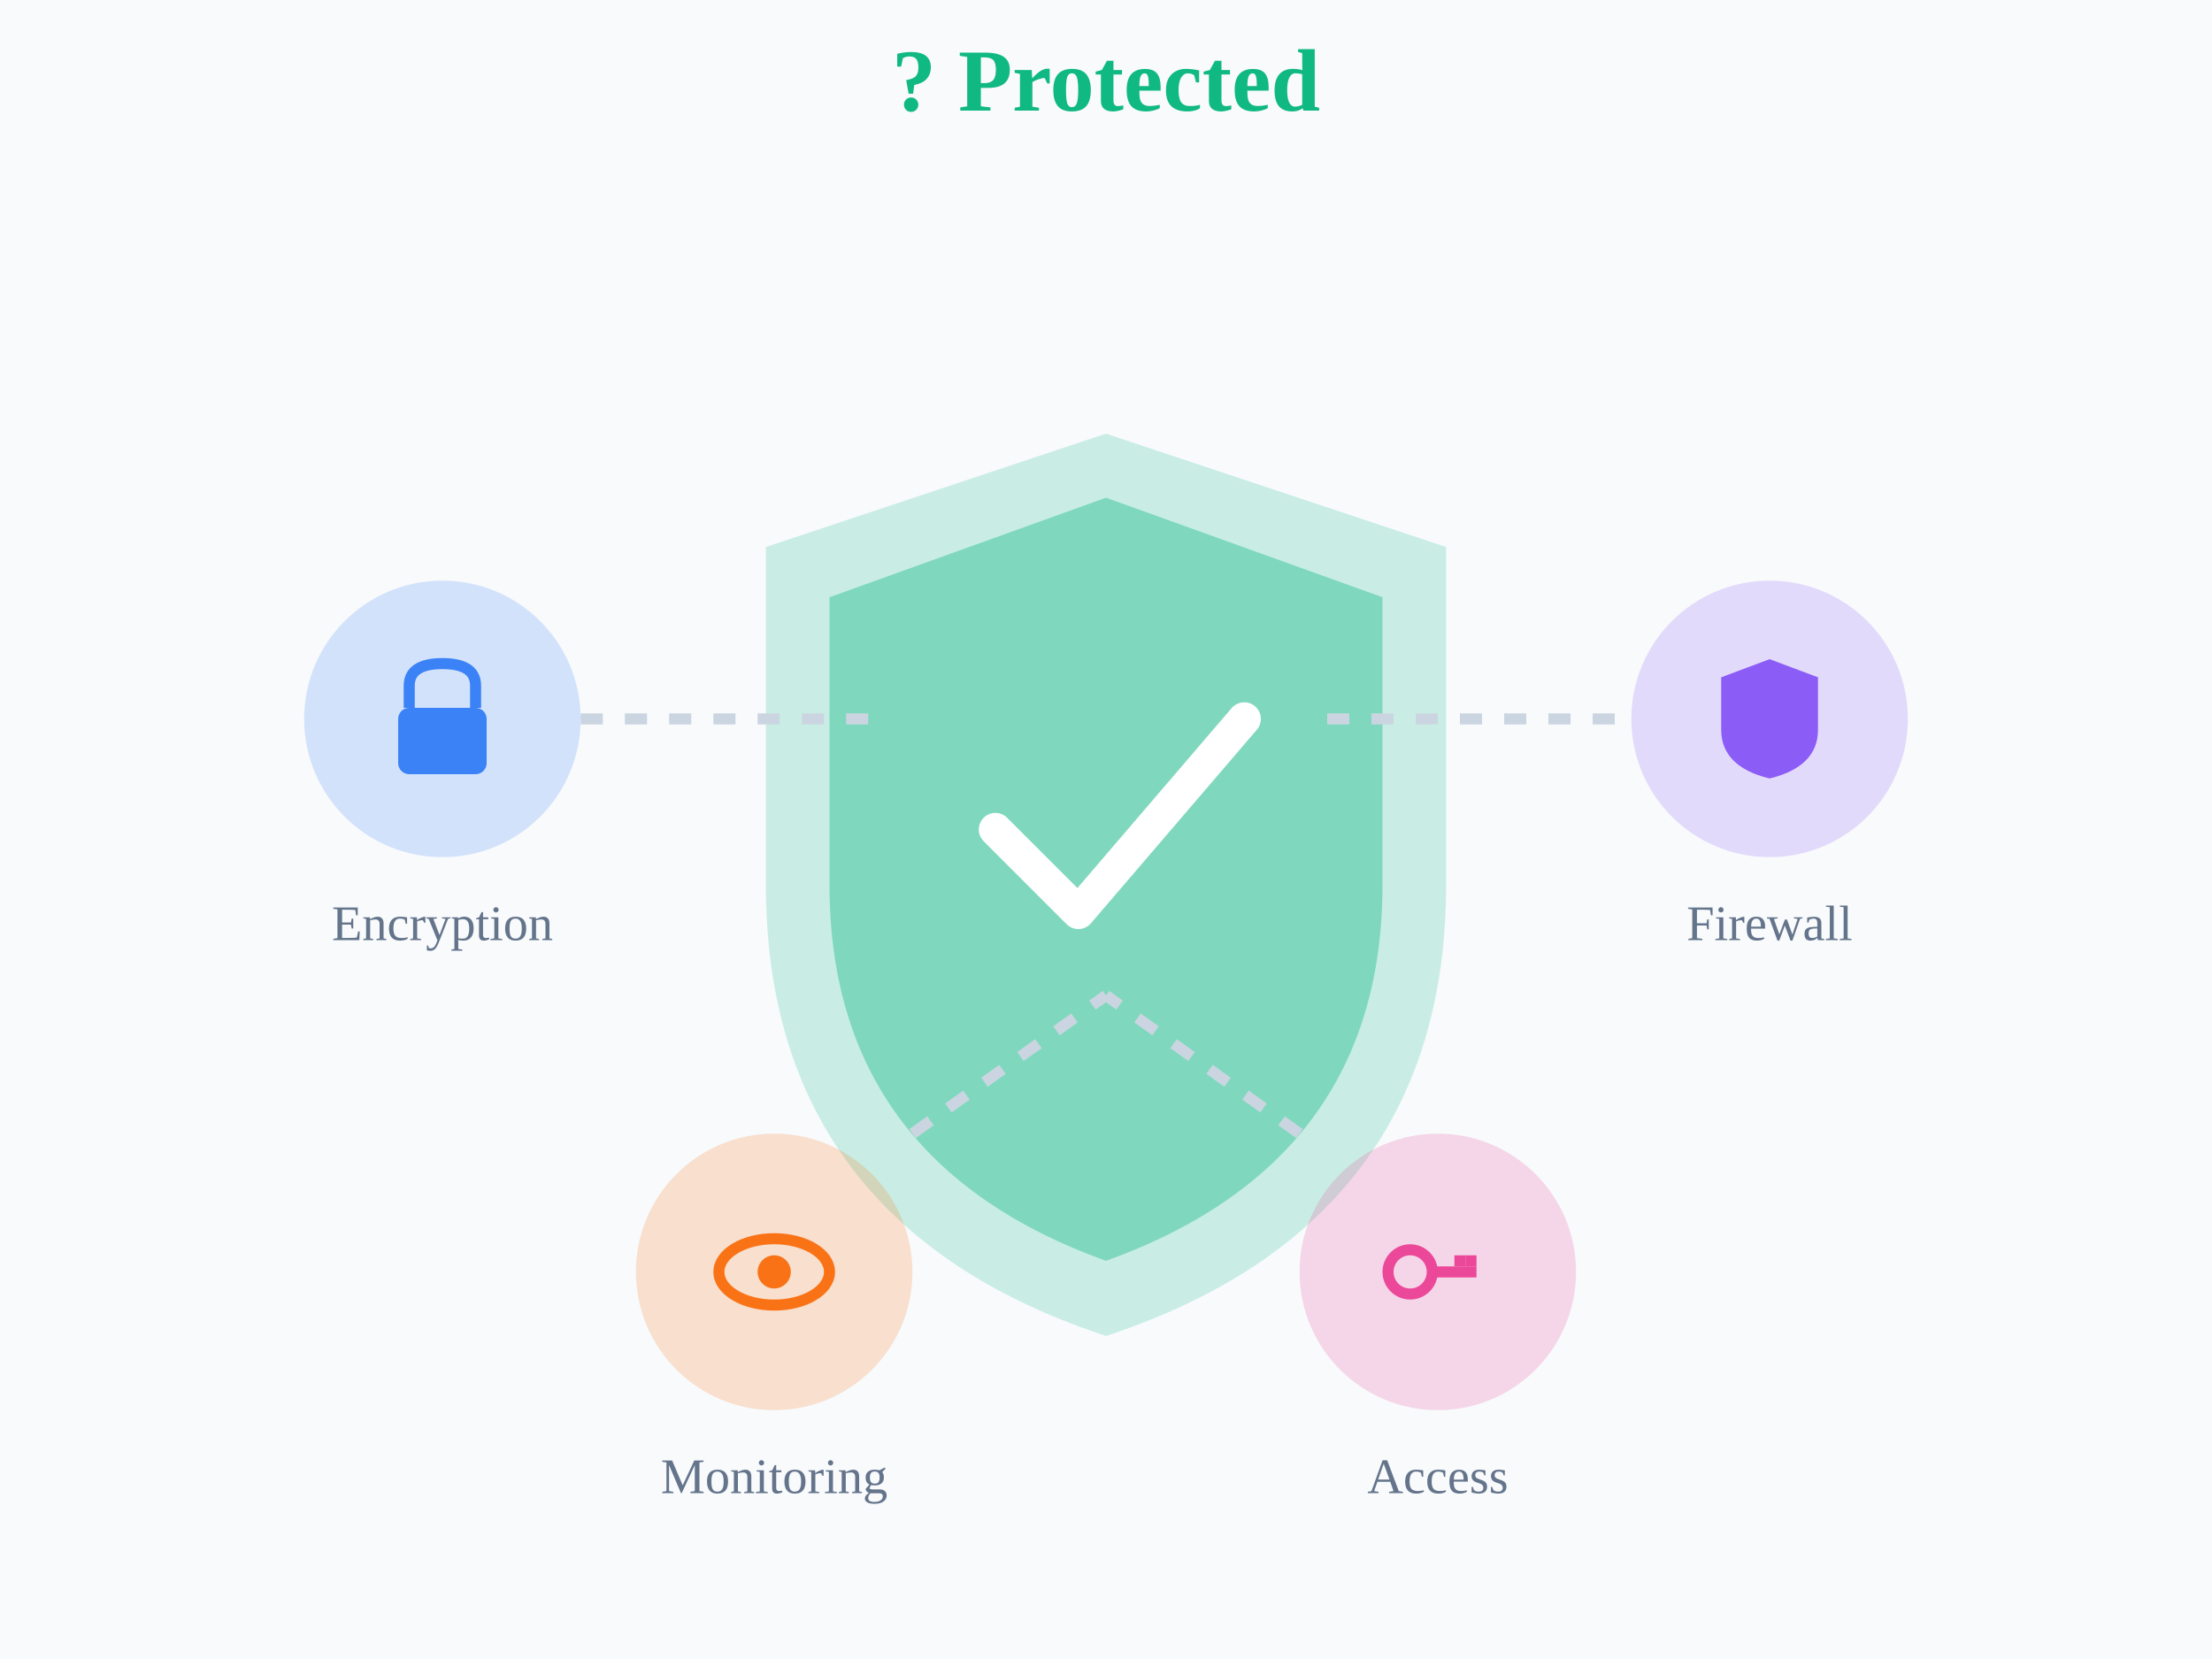
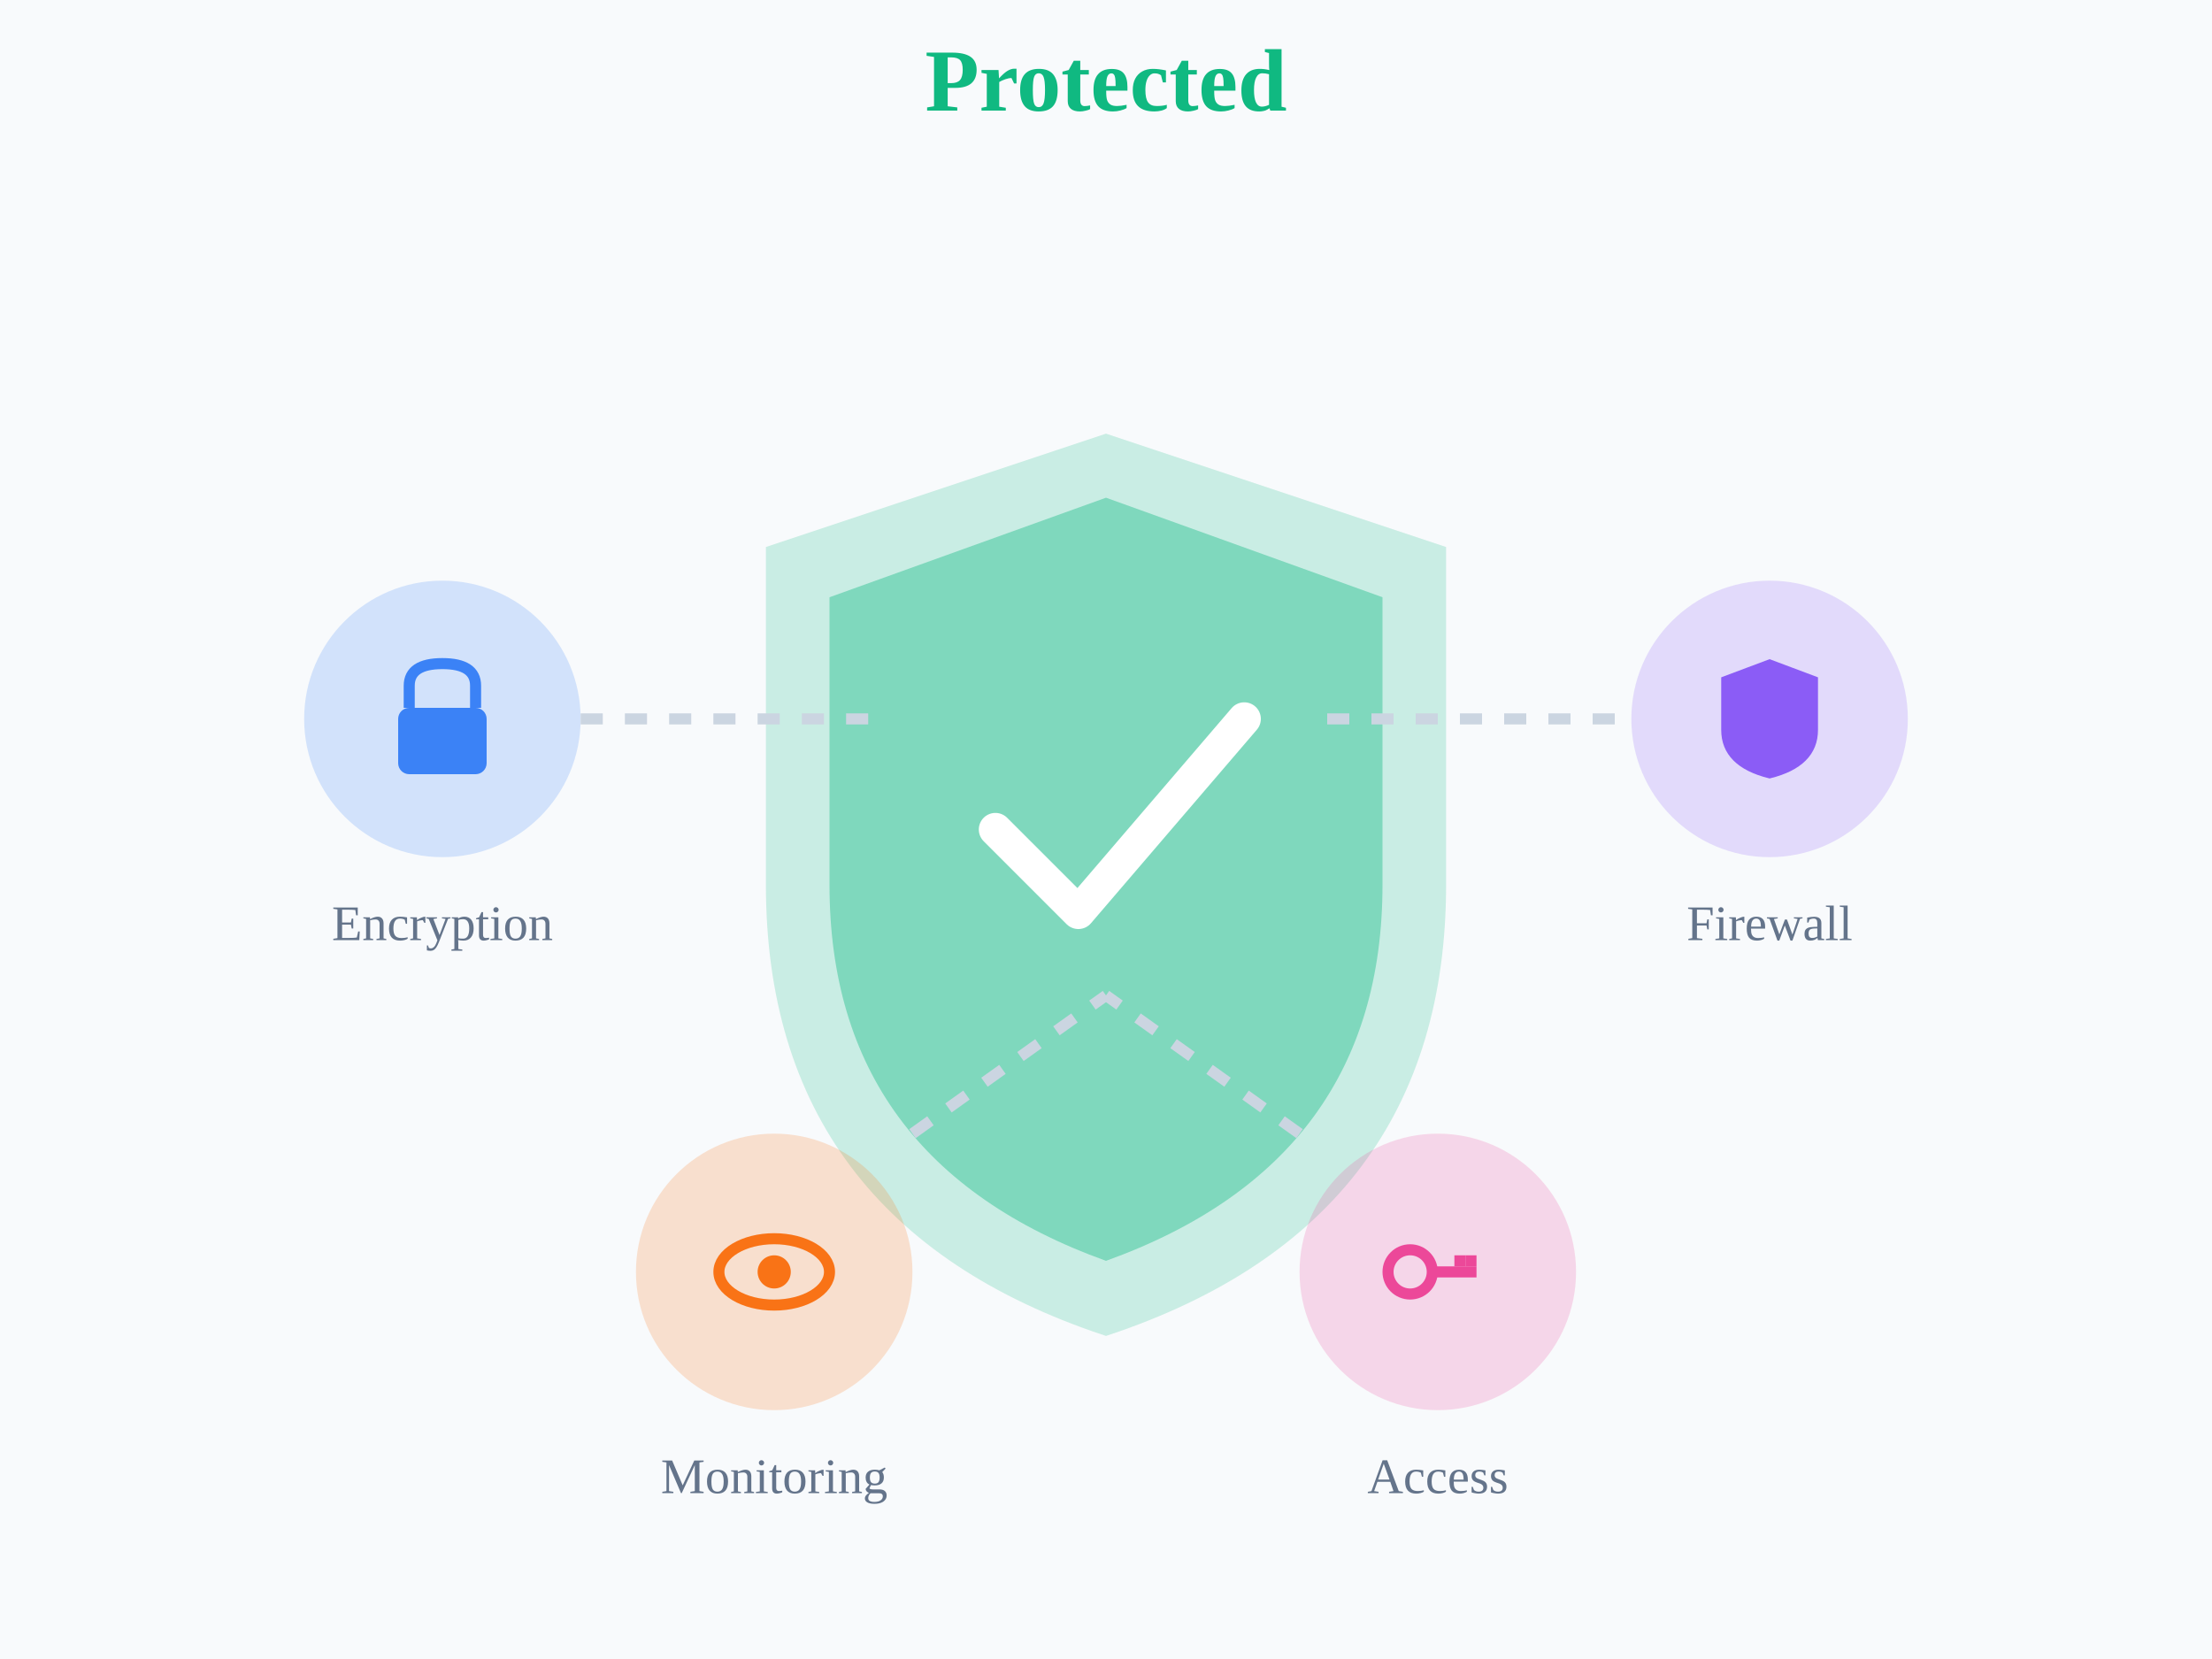
<svg xmlns="http://www.w3.org/2000/svg" viewBox="0 0 400 300">
  <rect width="400" height="300" fill="#f8fafc" />
  <g transform="translate(200, 80)">
    <path d="M 0,0 L 60,20 L 60,80 Q 60,140 0,160 Q -60,140 -60,80 L -60,20 Z" fill="#10b981" opacity="0.2" stroke="#10b981" stroke-width="3" />
    <path d="M 0,10 L 50,28 L 50,80 Q 50,130 0,148 Q -50,130 -50,80 L -50,28 Z" fill="#10b981" opacity="0.4" />
    <path d="M -20,70 L -5,85 L 25,50" stroke="white" stroke-width="6" fill="none" stroke-linecap="round" stroke-linejoin="round" />
  </g>
  <g transform="translate(80, 130)">
    <circle cx="0" cy="0" r="25" fill="#3b82f6" opacity="0.2" />
    <rect x="-8" y="-2" width="16" height="12" fill="#3b82f6" rx="2" />
    <path d="M -6,-2 L -6,-6 Q -6,-10 0,-10 Q 6,-10 6,-6 L 6,-2" stroke="#3b82f6" stroke-width="2" fill="none" />
    <text x="0" y="40" text-anchor="middle" fill="#64748b" font-size="9">Encryption</text>
  </g>
  <g transform="translate(320, 130)">
    <circle cx="0" cy="0" r="25" fill="#8b5cf6" opacity="0.2" />
    <path d="M 0,-10 L 8,-7 L 8,2 Q 8,8 0,10 Q -8,8 -8,2 L -8,-7 Z" fill="#8b5cf6" stroke="#8b5cf6" stroke-width="1.5" />
    <text x="0" y="40" text-anchor="middle" fill="#64748b" font-size="9">Firewall</text>
  </g>
  <g transform="translate(140, 230)">
    <circle cx="0" cy="0" r="25" fill="#f97316" opacity="0.2" />
    <ellipse cx="0" cy="0" rx="10" ry="6" fill="none" stroke="#f97316" stroke-width="2" />
    <circle cx="0" cy="0" r="3" fill="#f97316" />
    <text x="0" y="40" text-anchor="middle" fill="#64748b" font-size="9">Monitoring</text>
  </g>
  <g transform="translate(260, 230)">
    <circle cx="0" cy="0" r="25" fill="#ec4899" opacity="0.2" />
    <circle cx="-5" cy="0" r="4" fill="none" stroke="#ec4899" stroke-width="2" />
    <rect x="-1" y="-1" width="8" height="2" fill="#ec4899" />
    <rect x="3" y="-3" width="2" height="2" fill="#ec4899" />
    <rect x="5" y="-3" width="2" height="2" fill="#ec4899" />
    <text x="0" y="40" text-anchor="middle" fill="#64748b" font-size="9">Access</text>
  </g>
  <line x1="105" y1="130" x2="160" y2="130" stroke="#cbd5e1" stroke-width="2" stroke-dasharray="4,4" />
  <line x1="240" y1="130" x2="295" y2="130" stroke="#cbd5e1" stroke-width="2" stroke-dasharray="4,4" />
  <line x1="165" y1="205" x2="200" y2="180" stroke="#cbd5e1" stroke-width="2" stroke-dasharray="4,4" />
  <line x1="235" y1="205" x2="200" y2="180" stroke="#cbd5e1" stroke-width="2" stroke-dasharray="4,4" />
-   <text x="200" y="20" text-anchor="middle" fill="#10b981" font-size="16" font-weight="bold">? Protected</text>
+   <text x="200" y="20" text-anchor="middle" fill="#10b981" font-size="16" font-weight="bold">Protected</text>
</svg>
